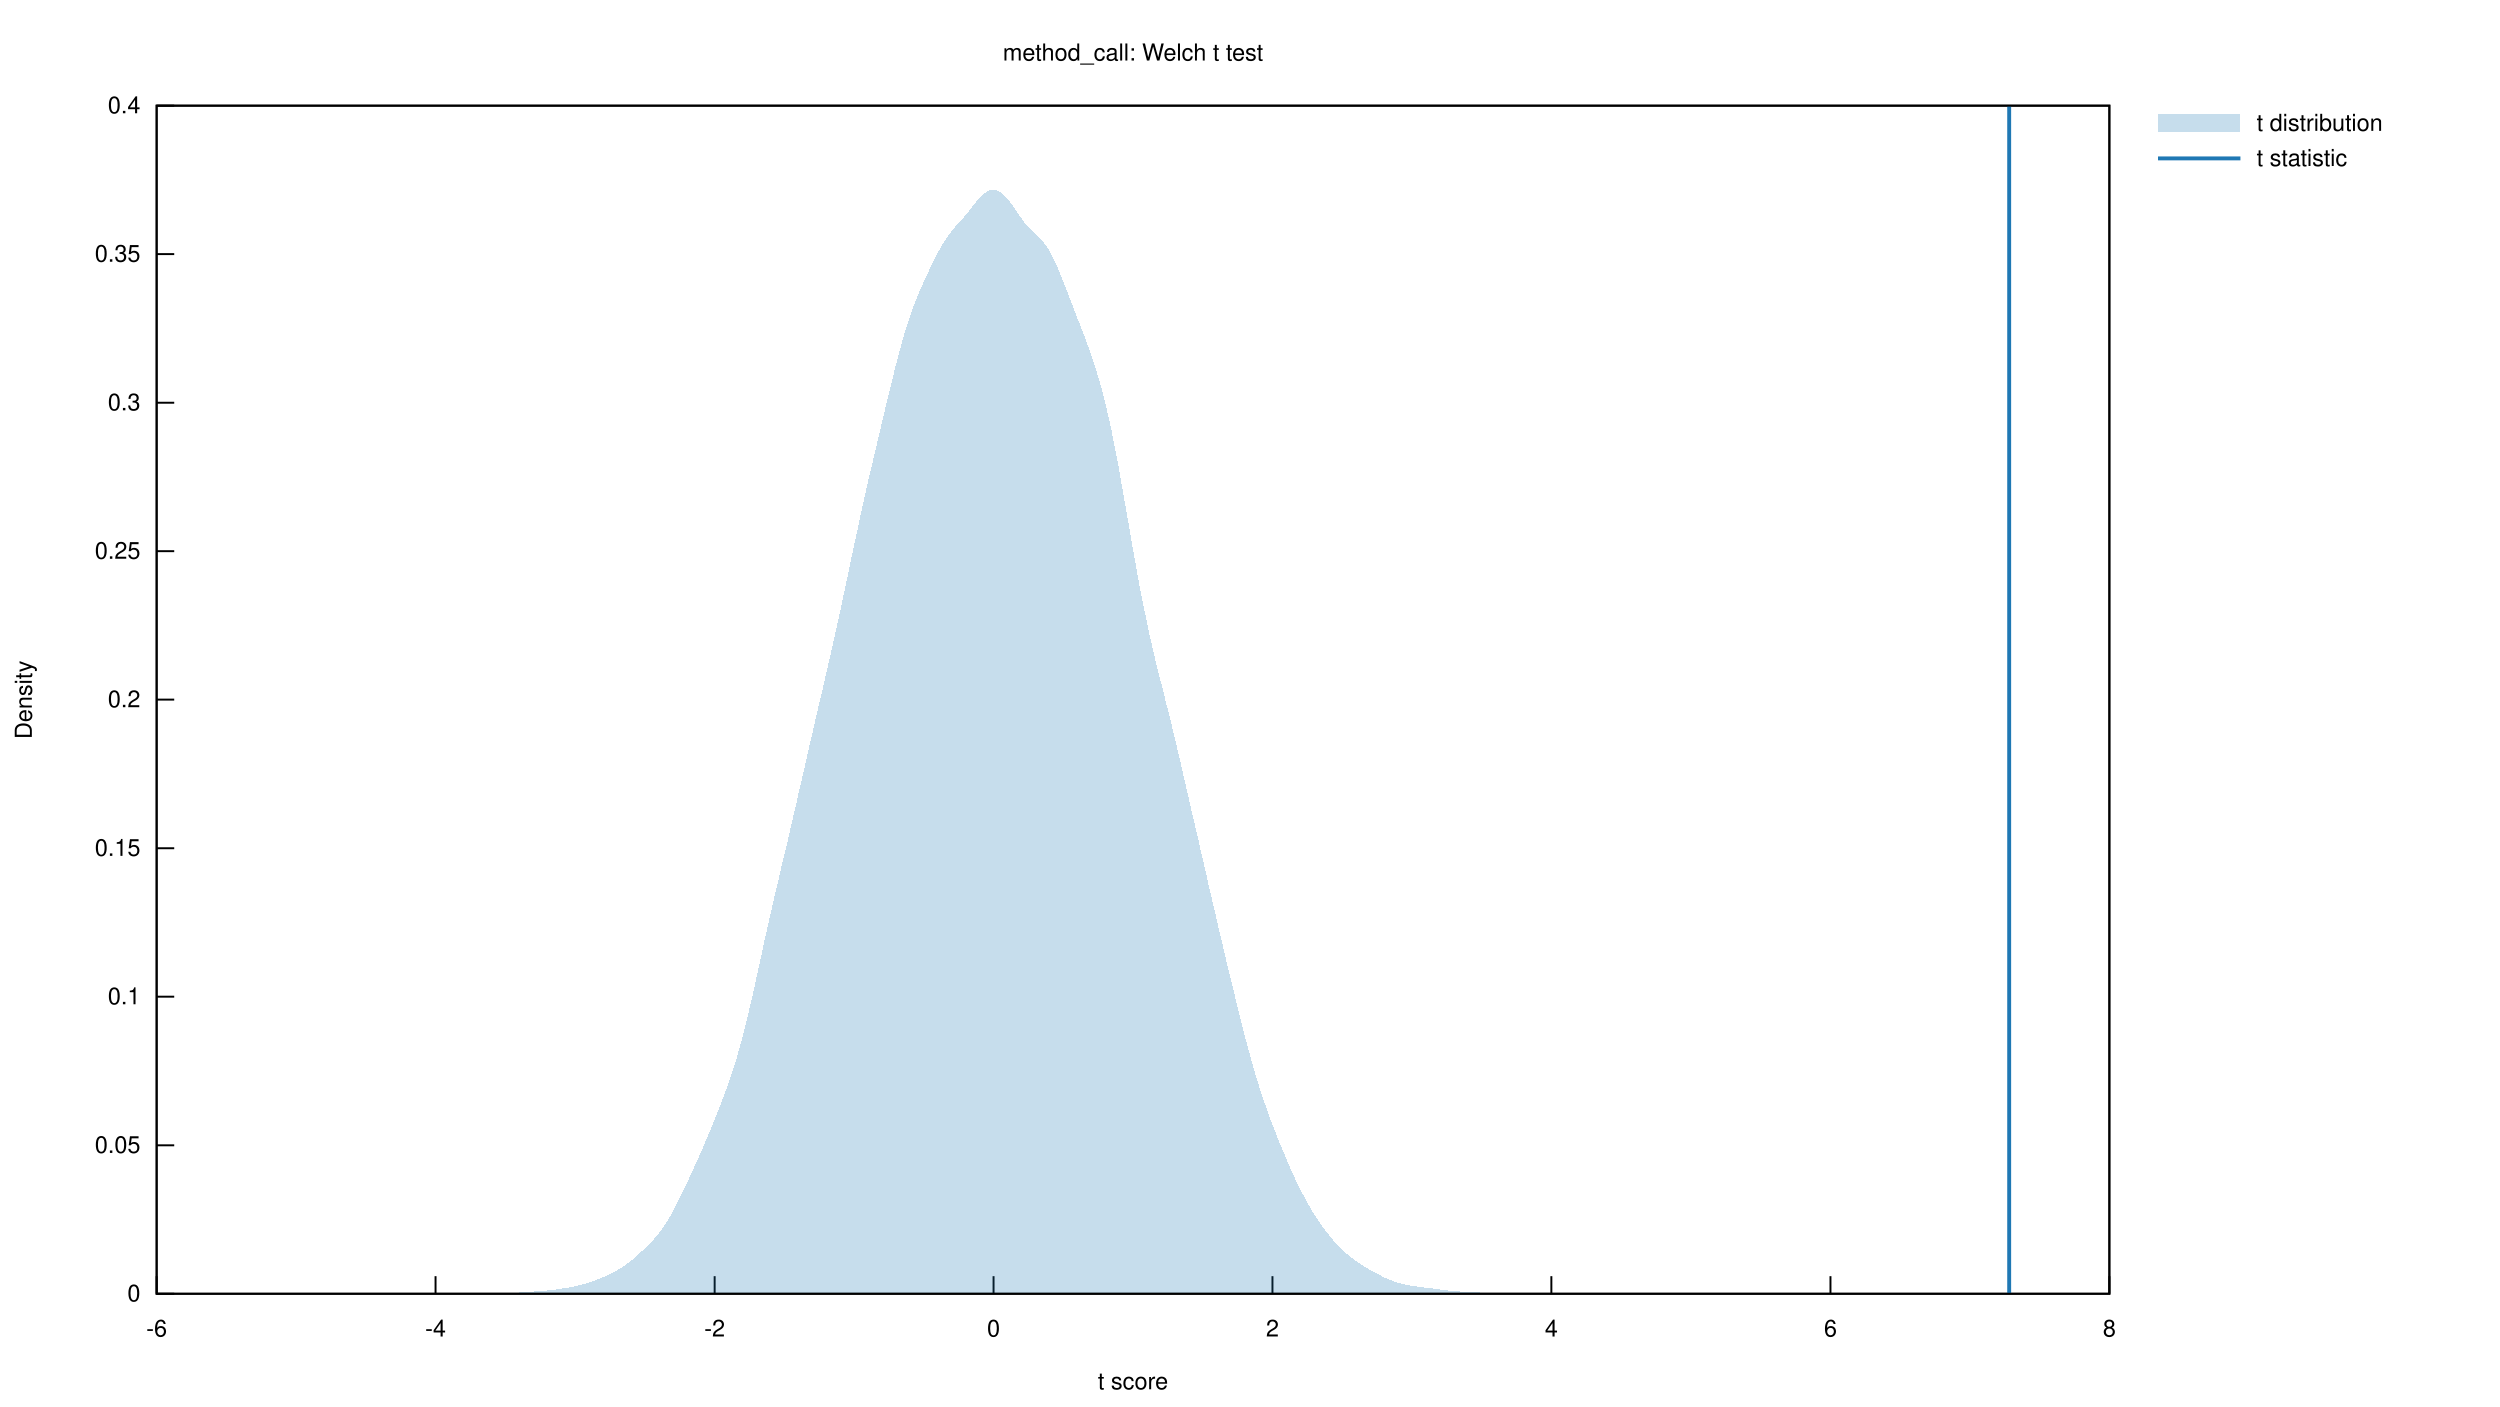
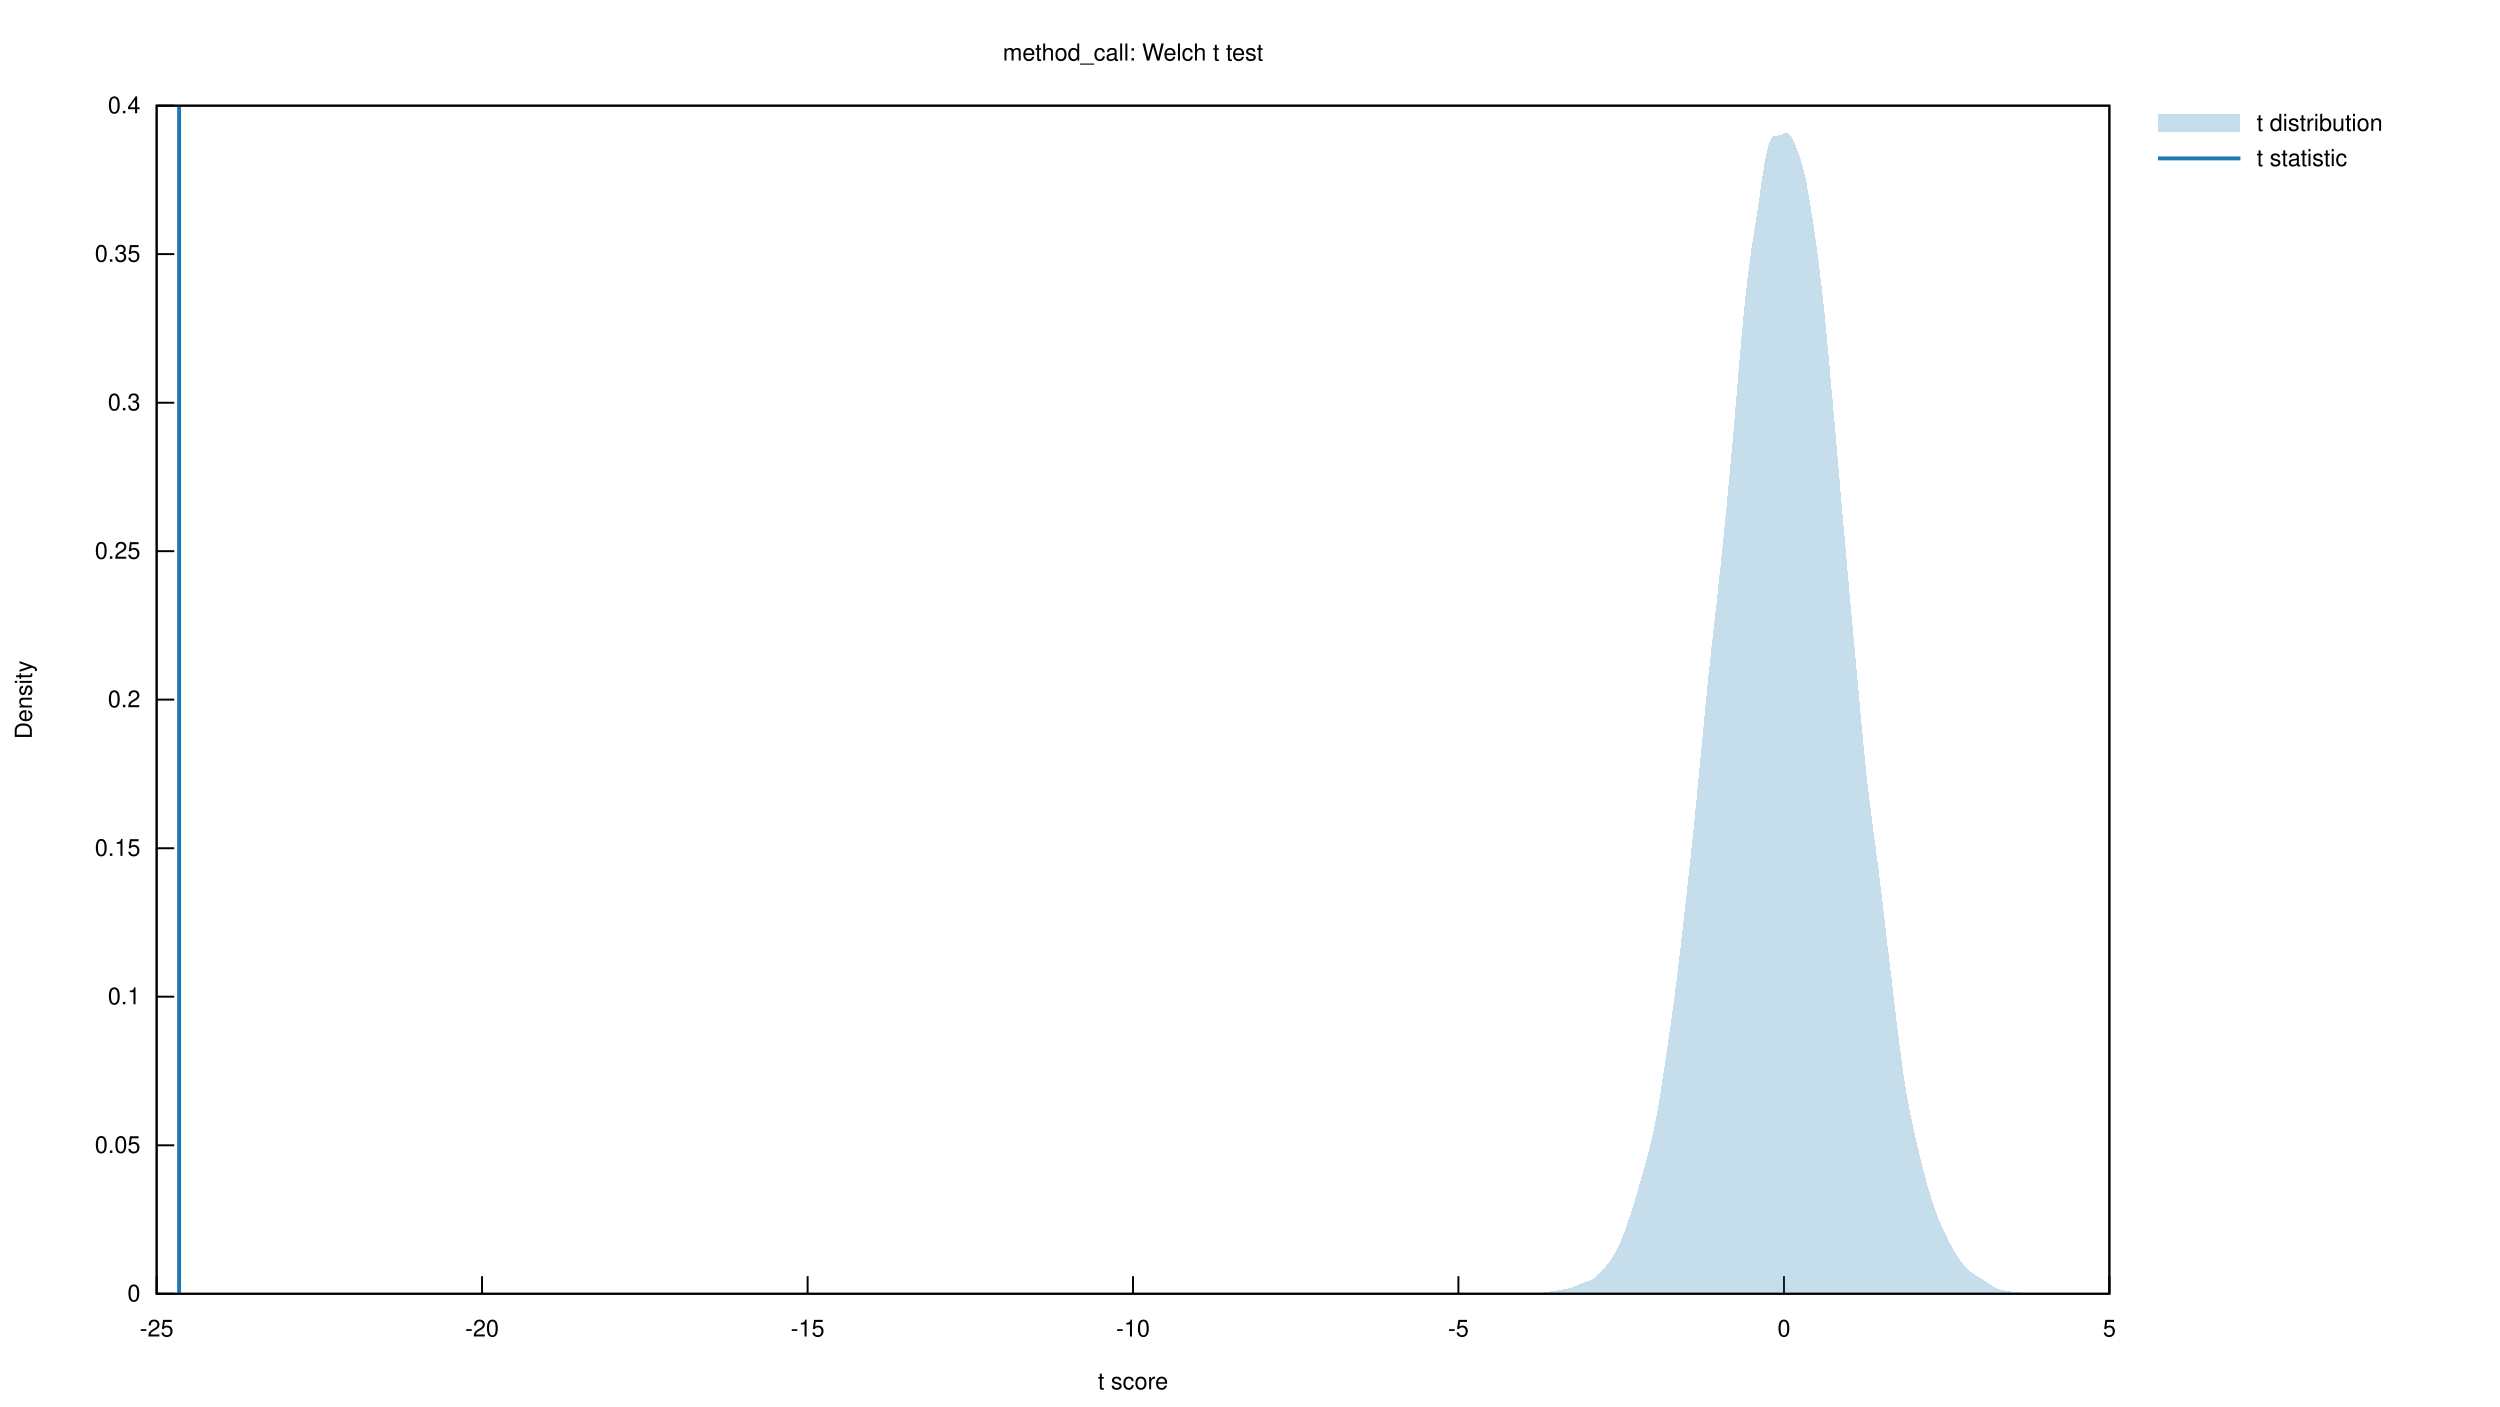
<svg xmlns="http://www.w3.org/2000/svg" xmlns:xlink="http://www.w3.org/1999/xlink" viewBox="0 0 1280 720">
  <g id="gnuplot_canvas">
    <rect x="0" y="0" width="1280" height="720" fill="none" />
    <defs>
      <circle id="gpDot" r="0.5" stroke-width="0.5" stroke="currentColor" />
      <path id="gpPt0" stroke-width="0.222" stroke="currentColor" d="M-1,0 h2 M0,-1 v2" />
      <path id="gpPt1" stroke-width="0.222" stroke="currentColor" d="M-1,-1 L1,1 M1,-1 L-1,1" />
      <path id="gpPt2" stroke-width="0.222" stroke="currentColor" d="M-1,0 L1,0 M0,-1 L0,1 M-1,-1 L1,1 M-1,1 L1,-1" />
      <rect id="gpPt3" stroke-width="0.222" stroke="currentColor" x="-1" y="-1" width="2" height="2" />
      <rect id="gpPt4" stroke-width="0.222" stroke="currentColor" fill="currentColor" x="-1" y="-1" width="2" height="2" />
      <circle id="gpPt5" stroke-width="0.222" stroke="currentColor" cx="0" cy="0" r="1" />
      <use xlink:href="#gpPt5" id="gpPt6" fill="currentColor" stroke="none" />
      <path id="gpPt7" stroke-width="0.222" stroke="currentColor" d="M0,-1.33 L-1.33,0.67 L1.33,0.67 z" />
      <use xlink:href="#gpPt7" id="gpPt8" fill="currentColor" stroke="none" />
      <use xlink:href="#gpPt7" id="gpPt9" stroke="currentColor" transform="rotate(180)" />
      <use xlink:href="#gpPt9" id="gpPt10" fill="currentColor" stroke="none" />
      <use xlink:href="#gpPt3" id="gpPt11" stroke="currentColor" transform="rotate(45)" />
      <use xlink:href="#gpPt11" id="gpPt12" fill="currentColor" stroke="none" />
      <path id="gpPt13" stroke-width="0.222" stroke="currentColor" d="M0,1.330 L1.265,0.411 L0.782,-1.067 L-0.782,-1.076 L-1.265,0.411 z" />
      <use xlink:href="#gpPt13" id="gpPt14" fill="currentColor" stroke="none" />
      <filter id="textbox" filterUnits="objectBoundingBox" x="0" y="0" height="1" width="1">
        <feFlood flood-color="white" flood-opacity="1" result="bgnd" />
        <feComposite in="SourceGraphic" in2="bgnd" operator="atop" />
      </filter>
      <filter id="greybox" filterUnits="objectBoundingBox" x="0" y="0" height="1" width="1">
        <feFlood flood-color="lightgrey" flood-opacity="1" result="grey" />
        <feComposite in="SourceGraphic" in2="grey" operator="atop" />
      </filter>
    </defs>
    <g fill="none" color="white" stroke="currentColor" stroke-width="1.00" stroke-linecap="butt" stroke-linejoin="miter">
</g>
    <g fill="none" color="black" stroke="currentColor" stroke-width="1.00" stroke-linecap="butt" stroke-linejoin="miter">
      <path stroke="black" d="M80.2,662.4 L89.2,662.4  " />
      <g transform="translate(71.9,666.3)" stroke="none" fill="black" font-family="Helvetica" font-size="12.00" text-anchor="end">
        <text>
          <tspan font-family="Helvetica"> 0</tspan>
        </text>
      </g>
    </g>
    <g fill="none" color="black" stroke="currentColor" stroke-width="1.00" stroke-linecap="butt" stroke-linejoin="miter">
      <path stroke="black" d="M80.2,586.4 L89.2,586.4  " />
      <g transform="translate(71.9,590.3)" stroke="none" fill="black" font-family="Helvetica" font-size="12.00" text-anchor="end">
        <text>
          <tspan font-family="Helvetica"> 0.05</tspan>
        </text>
      </g>
    </g>
    <g fill="none" color="black" stroke="currentColor" stroke-width="1.00" stroke-linecap="butt" stroke-linejoin="miter">
      <path stroke="black" d="M80.2,510.3 L89.2,510.3  " />
      <g transform="translate(71.9,514.2)" stroke="none" fill="black" font-family="Helvetica" font-size="12.00" text-anchor="end">
        <text>
          <tspan font-family="Helvetica"> 0.1</tspan>
        </text>
      </g>
    </g>
    <g fill="none" color="black" stroke="currentColor" stroke-width="1.00" stroke-linecap="butt" stroke-linejoin="miter">
      <path stroke="black" d="M80.2,434.3 L89.2,434.3  " />
      <g transform="translate(71.9,438.2)" stroke="none" fill="black" font-family="Helvetica" font-size="12.00" text-anchor="end">
        <text>
          <tspan font-family="Helvetica"> 0.15</tspan>
        </text>
      </g>
    </g>
    <g fill="none" color="black" stroke="currentColor" stroke-width="1.00" stroke-linecap="butt" stroke-linejoin="miter">
      <path stroke="black" d="M80.2,358.2 L89.2,358.2  " />
      <g transform="translate(71.9,362.1)" stroke="none" fill="black" font-family="Helvetica" font-size="12.00" text-anchor="end">
        <text>
          <tspan font-family="Helvetica"> 0.2</tspan>
        </text>
      </g>
    </g>
    <g fill="none" color="black" stroke="currentColor" stroke-width="1.00" stroke-linecap="butt" stroke-linejoin="miter">
      <path stroke="black" d="M80.2,282.2 L89.2,282.2  " />
      <g transform="translate(71.9,286.1)" stroke="none" fill="black" font-family="Helvetica" font-size="12.00" text-anchor="end">
        <text>
          <tspan font-family="Helvetica"> 0.25</tspan>
        </text>
      </g>
    </g>
    <g fill="none" color="black" stroke="currentColor" stroke-width="1.00" stroke-linecap="butt" stroke-linejoin="miter">
      <path stroke="black" d="M80.2,206.2 L89.2,206.2  " />
      <g transform="translate(71.9,210.1)" stroke="none" fill="black" font-family="Helvetica" font-size="12.00" text-anchor="end">
        <text>
          <tspan font-family="Helvetica"> 0.3</tspan>
        </text>
      </g>
    </g>
    <g fill="none" color="black" stroke="currentColor" stroke-width="1.00" stroke-linecap="butt" stroke-linejoin="miter">
      <path stroke="black" d="M80.2,130.1 L89.2,130.1  " />
      <g transform="translate(71.9,134.0)" stroke="none" fill="black" font-family="Helvetica" font-size="12.00" text-anchor="end">
        <text>
          <tspan font-family="Helvetica"> 0.35</tspan>
        </text>
      </g>
    </g>
    <g fill="none" color="black" stroke="currentColor" stroke-width="1.00" stroke-linecap="butt" stroke-linejoin="miter">
      <path stroke="black" d="M80.2,54.1 L89.2,54.1  " />
      <g transform="translate(71.9,58.0)" stroke="none" fill="black" font-family="Helvetica" font-size="12.00" text-anchor="end">
        <text>
          <tspan font-family="Helvetica"> 0.4</tspan>
        </text>
      </g>
    </g>
    <g fill="none" color="black" stroke="currentColor" stroke-width="1.00" stroke-linecap="butt" stroke-linejoin="miter">
      <path stroke="black" d="M80.2,662.4 L80.2,653.4  " />
      <g transform="translate(80.2,684.3)" stroke="none" fill="black" font-family="Helvetica" font-size="12.00" text-anchor="middle">
        <text>
-           <tspan font-family="Helvetica">-6</tspan>
-         </text>
-       </g>
-     </g>
-     <g fill="none" color="black" stroke="currentColor" stroke-width="1.00" stroke-linecap="butt" stroke-linejoin="miter">
-       <path stroke="black" d="M223.0,662.4 L223.0,653.4  " />
-       <g transform="translate(223.0,684.3)" stroke="none" fill="black" font-family="Helvetica" font-size="12.00" text-anchor="middle">
-         <text>
-           <tspan font-family="Helvetica">-4</tspan>
-         </text>
-       </g>
-     </g>
-     <g fill="none" color="black" stroke="currentColor" stroke-width="1.00" stroke-linecap="butt" stroke-linejoin="miter">
-       <path stroke="black" d="M365.9,662.4 L365.9,653.4  " />
-       <g transform="translate(365.9,684.3)" stroke="none" fill="black" font-family="Helvetica" font-size="12.00" text-anchor="middle">
-         <text>
-           <tspan font-family="Helvetica">-2</tspan>
-         </text>
-       </g>
-     </g>
-     <g fill="none" color="black" stroke="currentColor" stroke-width="1.00" stroke-linecap="butt" stroke-linejoin="miter">
-       <path stroke="black" d="M508.7,662.4 L508.7,653.4  " />
-       <g transform="translate(508.7,684.3)" stroke="none" fill="black" font-family="Helvetica" font-size="12.00" text-anchor="middle">
+           <tspan font-family="Helvetica">-25</tspan>
+         </text>
+       </g>
+     </g>
+     <g fill="none" color="black" stroke="currentColor" stroke-width="1.00" stroke-linecap="butt" stroke-linejoin="miter">
+       <path stroke="black" d="M246.8,662.4 L246.8,653.4  " />
+       <g transform="translate(246.8,684.3)" stroke="none" fill="black" font-family="Helvetica" font-size="12.00" text-anchor="middle">
+         <text>
+           <tspan font-family="Helvetica">-20</tspan>
+         </text>
+       </g>
+     </g>
+     <g fill="none" color="black" stroke="currentColor" stroke-width="1.00" stroke-linecap="butt" stroke-linejoin="miter">
+       <path stroke="black" d="M413.5,662.4 L413.5,653.4  " />
+       <g transform="translate(413.5,684.3)" stroke="none" fill="black" font-family="Helvetica" font-size="12.00" text-anchor="middle">
+         <text>
+           <tspan font-family="Helvetica">-15</tspan>
+         </text>
+       </g>
+     </g>
+     <g fill="none" color="black" stroke="currentColor" stroke-width="1.00" stroke-linecap="butt" stroke-linejoin="miter">
+       <path stroke="black" d="M580.1,662.4 L580.1,653.4  " />
+       <g transform="translate(580.1,684.3)" stroke="none" fill="black" font-family="Helvetica" font-size="12.00" text-anchor="middle">
+         <text>
+           <tspan font-family="Helvetica">-10</tspan>
+         </text>
+       </g>
+     </g>
+     <g fill="none" color="black" stroke="currentColor" stroke-width="1.00" stroke-linecap="butt" stroke-linejoin="miter">
+       <path stroke="black" d="M746.7,662.4 L746.7,653.4  " />
+       <g transform="translate(746.7,684.3)" stroke="none" fill="black" font-family="Helvetica" font-size="12.00" text-anchor="middle">
+         <text>
+           <tspan font-family="Helvetica">-5</tspan>
+         </text>
+       </g>
+     </g>
+     <g fill="none" color="black" stroke="currentColor" stroke-width="1.00" stroke-linecap="butt" stroke-linejoin="miter">
+       <path stroke="black" d="M913.4,662.4 L913.4,653.4  " />
+       <g transform="translate(913.4,684.3)" stroke="none" fill="black" font-family="Helvetica" font-size="12.00" text-anchor="middle">
        <text>
          <tspan font-family="Helvetica"> 0</tspan>
-         </text>
-       </g>
-     </g>
-     <g fill="none" color="black" stroke="currentColor" stroke-width="1.00" stroke-linecap="butt" stroke-linejoin="miter">
-       <path stroke="black" d="M651.5,662.4 L651.5,653.4  " />
-       <g transform="translate(651.5,684.3)" stroke="none" fill="black" font-family="Helvetica" font-size="12.00" text-anchor="middle">
-         <text>
-           <tspan font-family="Helvetica"> 2</tspan>
-         </text>
-       </g>
-     </g>
-     <g fill="none" color="black" stroke="currentColor" stroke-width="1.00" stroke-linecap="butt" stroke-linejoin="miter">
-       <path stroke="black" d="M794.3,662.4 L794.3,653.4  " />
-       <g transform="translate(794.3,684.3)" stroke="none" fill="black" font-family="Helvetica" font-size="12.00" text-anchor="middle">
-         <text>
-           <tspan font-family="Helvetica"> 4</tspan>
-         </text>
-       </g>
-     </g>
-     <g fill="none" color="black" stroke="currentColor" stroke-width="1.00" stroke-linecap="butt" stroke-linejoin="miter">
-       <path stroke="black" d="M937.2,662.4 L937.2,653.4  " />
-       <g transform="translate(937.2,684.3)" stroke="none" fill="black" font-family="Helvetica" font-size="12.00" text-anchor="middle">
-         <text>
-           <tspan font-family="Helvetica"> 6</tspan>
        </text>
      </g>
    </g>
    <g fill="none" color="black" stroke="currentColor" stroke-width="1.00" stroke-linecap="butt" stroke-linejoin="miter">
      <path stroke="black" d="M1080.0,662.4 L1080.0,653.4  " />
      <g transform="translate(1080.0,684.3)" stroke="none" fill="black" font-family="Helvetica" font-size="12.00" text-anchor="middle">
        <text>
-           <tspan font-family="Helvetica"> 8</tspan>
+           <tspan font-family="Helvetica"> 5</tspan>
        </text>
      </g>
    </g>
    <g fill="none" color="black" stroke="currentColor" stroke-width="1.00" stroke-linecap="butt" stroke-linejoin="miter">
</g>
    <g fill="none" color="black" stroke="currentColor" stroke-width="1.00" stroke-linecap="butt" stroke-linejoin="miter">
      <path stroke="black" d="M80.2,54.1 L80.2,662.4 L1080.0,662.4 L1080.0,54.1 L80.2,54.1 Z  " />
    </g>
    <g fill="none" color="black" stroke="currentColor" stroke-width="1.00" stroke-linecap="butt" stroke-linejoin="miter">
      <g transform="translate(16.3,358.3) rotate(270)" stroke="none" fill="black" font-family="Helvetica" font-size="12.00" text-anchor="middle">
        <text>
          <tspan font-family="Helvetica">Density</tspan>
        </text>
      </g>
    </g>
    <g fill="none" color="black" stroke="currentColor" stroke-width="1.00" stroke-linecap="butt" stroke-linejoin="miter">
      <g transform="translate(580.1,711.3)" stroke="none" fill="black" font-family="Helvetica" font-size="12.00" text-anchor="middle">
        <text>
          <tspan font-family="Helvetica">t score</tspan>
        </text>
      </g>
    </g>
    <g fill="none" color="black" stroke="currentColor" stroke-width="1.00" stroke-linecap="butt" stroke-linejoin="miter">
      <g transform="translate(580.1,31.0)" stroke="none" fill="black" font-family="Helvetica" font-size="12.00" text-anchor="middle">
        <text>
          <tspan font-family="Helvetica">method_call: Welch t test</tspan>
        </text>
      </g>
    </g>
    <g id="gnuplot_plot_1">
      <g fill="none" color="black" stroke="currentColor" stroke-width="1.00" stroke-linecap="butt" stroke-linejoin="miter">
        <g transform="translate(1155.4,67.0)" stroke="none" fill="black" font-family="Helvetica" font-size="12.00" text-anchor="start">
          <text>
            <tspan font-family="Helvetica">t distribution</tspan>
          </text>
        </g>
      </g>
      <g fill="none" color="black" stroke="currentColor" stroke-width="1.00" stroke-linecap="butt" stroke-linejoin="miter">
        <g stroke="none" shape-rendering="crispEdges">
          <polygon fill="rgb( 31, 120, 180)" fill-opacity="0.25" points="1104.9,67.6 1147.1,67.6 1147.1,58.6 1104.9,58.6 " />
-           <polygon fill="rgb( 31, 120, 180)" fill-opacity="0.25" points="200.3,662.4 201.6,662.4 202.9,662.4 204.1,662.4 205.4,662.4 206.7,662.4 207.9,662.4 209.2,662.4 210.5,662.4 211.8,662.4 213.0,662.4 214.3,662.4 215.6,662.4 216.8,662.4 218.1,662.3 219.4,662.3 220.7,662.3 221.9,662.3 223.2,662.3 224.5,662.3 225.7,662.3 227.0,662.2 228.3,662.2 229.6,662.2 230.8,662.2 232.1,662.1 233.4,662.1 234.6,662.0 235.9,662.0 237.2,662.0 238.5,661.9 239.7,661.9 241.0,661.9 242.3,661.8 243.5,661.8 244.8,661.8 246.1,661.8 247.4,661.8 248.6,661.8 249.9,661.8 251.2,661.8 252.4,661.9 253.7,661.9 255.0,661.9 256.3,661.9 257.5,661.9 258.8,661.9 260.1,661.9 261.3,661.9 262.6,661.8 263.9,661.8 265.2,661.8 266.4,661.7 267.7,661.6 269.0,661.6 270.2,661.5 271.5,661.4 272.8,661.3 274.1,661.2 275.3,661.2 276.6,661.1 277.9,660.9 279.1,660.8 280.4,660.7 281.7,660.6 283.0,660.4 284.2,660.3 285.5,660.1 286.8,659.9 288.0,659.7 289.3,659.5 290.6,659.3 291.9,659.1 293.1,658.8 294.4,658.6 295.7,658.3 296.9,657.9 298.2,657.6 299.5,657.3 300.8,656.9 302.0,656.5 303.3,656.0 304.6,655.6 305.8,655.1 307.1,654.6 308.4,654.1 309.7,653.5 310.9,653.0 312.2,652.4 313.5,651.7 314.7,651.1 316.0,650.3 317.3,649.6 318.6,648.8 319.8,647.9 321.1,647.0 322.4,646.0 323.7,645.0 324.9,643.9 326.2,642.8 327.5,641.7 328.7,640.5 330.0,639.3 331.3,638.1 332.6,636.8 333.8,635.5 335.1,634.1 336.4,632.6 337.6,631.0 338.9,629.3 340.2,627.4 341.5,625.5 342.7,623.4 344.0,621.1 345.3,618.8 346.5,616.3 347.8,613.8 349.1,611.2 350.4,608.6 351.6,605.9 352.9,603.1 354.2,600.3 355.4,597.6 356.7,594.7 358.0,591.9 359.3,589.0 360.5,586.0 361.8,583.1 363.1,580.0 364.3,577.0 365.6,573.8 366.9,570.7 368.2,567.5 369.4,564.2 370.7,560.8 372.0,557.3 373.2,553.8 374.5,550.0 375.8,546.1 377.1,542.0 378.3,537.6 379.6,533.0 380.9,528.2 382.1,523.1 383.4,517.8 384.7,512.3 386.0,506.6 387.2,500.9 388.5,495.0 389.8,489.2 391.0,483.4 392.3,477.6 393.6,471.9 394.9,466.3 396.1,460.8 397.4,455.3 398.7,449.9 399.9,444.5 401.2,439.1 402.5,433.8 403.8,428.4 405.0,422.9 406.3,417.4 407.6,411.9 408.8,406.4 410.1,400.8 411.4,395.2 412.7,389.6 413.9,384.1 415.2,378.5 416.5,373.0 417.7,367.5 419.0,362.0 420.3,356.5 421.6,351.0 422.8,345.6 424.1,340.1 425.4,334.5 426.6,328.9 427.9,323.2 429.2,317.4 430.5,311.6 431.7,305.6 433.0,299.6 434.3,293.6 435.5,287.5 436.8,281.4 438.1,275.4 439.4,269.5 440.6,263.6 441.9,257.8 443.2,252.2 444.4,246.6 445.7,241.1 447.0,235.7 448.3,230.3 449.5,224.9 450.8,219.5 452.1,214.1 453.3,208.8 454.6,203.4 455.9,198.2 457.2,193.0 458.4,187.9 459.7,183.0 461.0,178.2 462.2,173.7 463.5,169.4 464.8,165.4 466.1,161.5 467.3,158.0 468.6,154.6 469.9,151.4 471.1,148.4 472.4,145.5 473.7,142.7 475.0,140.0 476.2,137.3 477.5,134.7 478.8,132.1 480.0,129.7 481.3,127.3 482.6,125.1 483.9,123.0 485.1,121.2 486.4,119.4 487.7,117.8 488.9,116.3 490.2,114.9 491.5,113.5 492.8,112.0 494.0,110.6 495.3,109.0 496.6,107.4 497.8,105.8 499.1,104.2 500.4,102.6 501.7,101.2 502.9,99.9 504.2,98.9 505.5,98.0 506.7,97.5 508.0,97.3 509.3,97.3 510.6,97.6 511.8,98.2 513.1,99.1 514.4,100.2 515.6,101.6 516.9,103.1 518.2,104.8 519.5,106.7 520.7,108.5 522.0,110.4 523.3,112.2 524.5,113.9 525.8,115.5 527.1,116.9 528.4,118.2 529.6,119.4 530.9,120.6 532.2,121.8 533.4,123.1 534.7,124.6 536.0,126.3 537.3,128.3 538.5,130.6 539.8,133.2 541.1,136.0 542.3,139.0 543.6,142.2 544.9,145.4 546.2,148.7 547.4,152.0 548.7,155.3 550.0,158.6 551.2,161.9 552.5,165.1 553.8,168.4 555.1,171.7 556.3,175.1 557.6,178.6 558.9,182.3 560.2,186.1 561.4,190.1 562.7,194.4 564.0,198.9 565.2,203.8 566.5,209.0 567.8,214.5 569.1,220.4 570.3,226.7 571.6,233.2 572.9,240.0 574.1,247.1 575.4,254.3 576.7,261.7 578.0,269.0 579.2,276.4 580.5,283.6 581.8,290.8 583.0,297.7 584.3,304.4 585.6,310.8 586.9,317.0 588.1,323.0 589.4,328.7 590.7,334.2 591.9,339.5 593.2,344.6 594.5,349.7 595.8,354.7 597.0,359.8 598.3,364.8 599.6,370.0 600.8,375.2 602.1,380.5 603.4,385.9 604.7,391.4 605.9,396.9 607.2,402.5 608.5,408.0 609.7,413.5 611.0,419.1 612.3,424.6 613.6,430.1 614.8,435.7 616.1,441.2 617.4,446.7 618.6,452.3 619.9,457.8 621.2,463.3 622.5,468.8 623.7,474.3 625.0,479.7 626.3,485.1 627.5,490.4 628.8,495.7 630.1,501.0 631.4,506.2 632.6,511.5 633.9,516.6 635.2,521.8 636.4,526.8 637.7,531.8 639.0,536.6 640.3,541.3 641.5,545.8 642.8,550.1 644.1,554.3 645.3,558.3 646.6,562.2 647.9,565.9 649.2,569.5 650.4,573.0 651.7,576.3 653.0,579.6 654.2,582.8 655.5,586.0 656.8,589.1 658.1,592.1 659.3,595.1 660.6,598.0 661.9,600.8 663.1,603.5 664.4,606.2 665.7,608.8 667.0,611.3 668.2,613.7 669.5,616.0 670.8,618.2 672.0,620.3 673.3,622.4 674.6,624.3 675.9,626.2 677.1,628.0 678.4,629.7 679.7,631.4 680.9,633.0 682.2,634.5 683.5,636.0 684.8,637.3 686.0,638.7 687.3,639.9 688.6,641.1 689.8,642.2 691.1,643.2 692.4,644.2 693.7,645.2 694.9,646.1 696.2,646.9 697.5,647.7 698.7,648.5 700.0,649.3 701.3,650.1 702.6,650.8 703.8,651.5 705.1,652.2 706.4,652.8 707.6,653.5 708.9,654.1 710.2,654.7 711.5,655.2 712.7,655.7 714.0,656.2 715.3,656.6 716.5,657.0 717.8,657.3 719.1,657.6 720.4,657.9 721.6,658.1 722.9,658.3 724.2,658.5 725.4,658.7 726.7,658.8 728.0,659.0 729.3,659.2 730.5,659.3 731.8,659.5 733.1,659.6 734.3,659.8 735.6,660.0 736.9,660.2 738.2,660.3 739.4,660.5 740.7,660.6 742.0,660.8 743.2,660.9 744.5,661.0 745.8,661.1 747.1,661.2 748.3,661.3 749.6,661.4 750.9,661.5 752.1,661.5 753.4,661.6 754.7,661.6 756.0,661.7 757.2,661.7 758.5,661.8 759.8,661.8 761.0,661.8 762.3,661.9 763.6,661.9 764.9,661.9 766.1,662.0 767.4,662.0 768.7,662.0 769.9,662.0 771.2,662.0 772.5,662.0 773.8,662.0 775.0,662.1 776.3,662.1 777.6,662.1 778.8,662.1 780.1,662.1 781.4,662.1 782.7,662.1 783.9,662.1 785.2,662.1 786.5,662.1 787.7,662.2 789.0,662.2 790.3,662.2 791.6,662.2 792.8,662.2 794.1,662.3 795.4,662.3 796.7,662.3 797.9,662.3 799.2,662.3 800.5,662.3 801.7,662.3 803.0,662.3 804.3,662.3 805.6,662.3 806.8,662.3 808.1,662.3 809.4,662.3 810.6,662.3 811.9,662.3 813.2,662.3 814.5,662.3 815.7,662.3 817.0,662.4 818.3,662.4 819.5,662.4 820.8,662.4 822.1,662.4 823.4,662.4 824.6,662.4 825.9,662.4 827.2,662.4 828.4,662.4 829.7,662.4 831.0,662.4 832.3,662.4 833.5,662.4 834.8,662.4 834.8,662.4 833.5,662.4 832.3,662.4 831.0,662.4 829.7,662.4 828.4,662.4 827.2,662.4 825.9,662.4 824.6,662.4 823.4,662.4 822.1,662.4 820.8,662.4 819.5,662.4 818.3,662.4 817.0,662.4 815.7,662.4 814.5,662.4 813.2,662.4 811.9,662.4 810.6,662.4 809.4,662.4 808.1,662.4 806.8,662.4 805.6,662.4 804.3,662.4 803.0,662.4 801.7,662.4 800.5,662.4 799.2,662.4 797.9,662.4 796.7,662.4 795.4,662.4 794.1,662.4 792.8,662.4 791.6,662.4 790.3,662.4 789.0,662.4 787.7,662.4 786.5,662.4 785.2,662.4 783.9,662.4 782.7,662.4 781.4,662.4 780.1,662.4 778.8,662.4 777.6,662.4 776.3,662.4 775.0,662.4 773.8,662.4 772.5,662.4 771.2,662.4 769.9,662.4 768.7,662.4 767.4,662.4 766.1,662.4 764.9,662.4 763.6,662.4 762.3,662.4 761.0,662.4 759.8,662.4 758.5,662.4 757.2,662.4 756.0,662.4 754.7,662.4 753.4,662.4 752.1,662.4 750.9,662.4 749.6,662.4 748.3,662.4 747.1,662.4 745.8,662.4 744.5,662.4 743.2,662.4 742.0,662.4 740.7,662.4 739.4,662.4 738.2,662.4 736.9,662.4 735.6,662.4 734.3,662.4 733.1,662.4 731.8,662.4 730.5,662.4 729.3,662.4 728.0,662.4 726.7,662.4 725.4,662.4 724.2,662.4 722.9,662.4 721.6,662.4 720.4,662.4 719.1,662.4 717.8,662.4 716.5,662.4 715.3,662.4 714.0,662.4 712.7,662.4 711.5,662.4 710.2,662.4 708.9,662.4 707.6,662.4 706.4,662.4 705.1,662.4 703.8,662.4 702.6,662.4 701.3,662.4 700.0,662.4 698.7,662.4 697.5,662.4 696.2,662.4 694.9,662.4 693.7,662.4 692.4,662.4 691.1,662.4 689.8,662.4 688.6,662.4 687.3,662.4 686.0,662.4 684.8,662.4 683.5,662.4 682.2,662.4 680.9,662.4 679.7,662.4 678.4,662.4 677.1,662.4 675.9,662.4 674.6,662.4 673.3,662.4 672.0,662.4 670.8,662.4 669.5,662.4 668.2,662.4 667.0,662.4 665.7,662.4 664.4,662.4 663.1,662.4 661.9,662.4 660.6,662.4 659.3,662.4 658.1,662.4 656.8,662.4 655.5,662.4 654.2,662.4 653.0,662.4 651.7,662.4 650.4,662.4 649.2,662.4 647.9,662.4 646.6,662.4 645.3,662.4 644.1,662.4 642.8,662.4 641.5,662.4 640.3,662.4 639.0,662.4 637.7,662.4 636.4,662.4 635.2,662.4 633.9,662.4 632.6,662.4 631.4,662.4 630.1,662.4 628.8,662.4 627.5,662.4 626.3,662.4 625.0,662.4 623.7,662.4 622.5,662.4 621.2,662.4 619.9,662.4 618.6,662.4 617.4,662.4 616.1,662.4 614.8,662.4 613.6,662.4 612.3,662.4 611.0,662.4 609.7,662.4 608.5,662.4 607.2,662.4 605.9,662.4 604.7,662.4 603.4,662.4 602.1,662.4 600.8,662.4 599.6,662.4 598.3,662.4 597.0,662.4 595.8,662.4 594.5,662.4 593.2,662.4 591.9,662.4 590.7,662.4 589.4,662.4 588.1,662.4 586.9,662.4 585.6,662.4 584.3,662.4 583.0,662.4 581.8,662.4 580.5,662.4 579.2,662.4 578.0,662.4 576.7,662.4 575.4,662.4 574.1,662.4 572.9,662.4 571.6,662.4 570.3,662.4 569.1,662.4 567.8,662.4 566.5,662.4 565.2,662.4 564.0,662.4 562.7,662.4 561.4,662.4 560.2,662.4 558.9,662.4 557.6,662.4 556.3,662.4 555.1,662.4 553.8,662.4 552.5,662.4 551.2,662.4 550.0,662.4 548.7,662.4 547.4,662.4 546.2,662.4 544.9,662.4 543.6,662.4 542.3,662.4 541.1,662.4 539.8,662.4 538.5,662.4 537.3,662.4 536.0,662.4 534.7,662.4 533.4,662.4 532.2,662.4 530.9,662.4 529.6,662.4 528.4,662.4 527.1,662.4 525.8,662.4 524.5,662.4 523.3,662.4 522.0,662.4 520.7,662.4 519.5,662.4 518.2,662.4 516.9,662.4 515.6,662.4 514.4,662.4 513.1,662.4 511.8,662.4 510.6,662.4 509.3,662.4 508.0,662.4 506.7,662.4 505.5,662.4 504.2,662.4 502.9,662.4 501.7,662.4 500.4,662.4 499.1,662.4 497.8,662.4 496.6,662.4 495.3,662.4 494.0,662.4 492.8,662.4 491.5,662.4 490.2,662.4 488.9,662.4 487.7,662.4 486.4,662.4 485.1,662.4 483.9,662.4 482.6,662.4 481.3,662.4 480.0,662.4 478.8,662.4 477.5,662.4 476.2,662.4 475.0,662.4 473.7,662.4 472.4,662.4 471.1,662.4 469.9,662.4 468.6,662.4 467.3,662.4 466.1,662.4 464.8,662.4 463.5,662.4 462.2,662.4 461.0,662.4 459.7,662.4 458.4,662.4 457.2,662.4 455.9,662.4 454.6,662.4 453.3,662.4 452.1,662.4 450.8,662.4 449.5,662.4 448.3,662.4 447.0,662.4 445.7,662.4 444.4,662.4 443.2,662.4 441.9,662.4 440.6,662.4 439.4,662.4 438.1,662.4 436.8,662.4 435.5,662.4 434.3,662.4 433.0,662.4 431.7,662.4 430.5,662.4 429.2,662.4 427.9,662.4 426.6,662.4 425.4,662.4 424.1,662.4 422.8,662.4 421.6,662.4 420.3,662.4 419.0,662.4 417.7,662.4 416.5,662.4 415.2,662.4 413.9,662.4 412.7,662.4 411.4,662.4 410.1,662.4 408.8,662.4 407.6,662.4 406.3,662.4 405.0,662.4 403.8,662.4 402.5,662.4 401.2,662.4 399.9,662.4 398.7,662.4 397.4,662.4 396.1,662.4 394.9,662.4 393.6,662.4 392.3,662.4 391.0,662.4 389.8,662.4 388.5,662.4 387.2,662.4 386.0,662.4 384.7,662.4 383.4,662.4 382.1,662.4 380.9,662.4 379.6,662.4 378.3,662.4 377.1,662.4 375.8,662.4 374.5,662.4 373.2,662.4 372.0,662.4 370.7,662.4 369.4,662.4 368.2,662.4 366.9,662.4 365.6,662.4 364.3,662.4 363.1,662.4 361.8,662.4 360.5,662.4 359.3,662.4 358.0,662.4 356.7,662.4 355.4,662.4 354.2,662.4 352.9,662.4 351.6,662.4 350.4,662.4 349.1,662.4 347.8,662.4 346.5,662.4 345.3,662.4 344.0,662.4 342.7,662.4 341.5,662.4 340.2,662.4 338.9,662.4 337.6,662.4 336.4,662.4 335.1,662.4 333.8,662.4 332.6,662.4 331.3,662.4 330.0,662.4 328.7,662.4 327.5,662.4 326.2,662.4 324.9,662.4 323.7,662.4 322.4,662.4 321.1,662.4 319.8,662.4 318.6,662.4 317.3,662.4 316.0,662.4 314.7,662.4 313.5,662.4 312.2,662.4 310.9,662.4 309.7,662.4 308.4,662.4 307.1,662.4 305.8,662.4 304.6,662.4 303.3,662.4 302.0,662.4 300.8,662.4 299.5,662.4 298.2,662.4 296.9,662.4 295.7,662.4 294.4,662.4 293.1,662.4 291.9,662.4 290.6,662.4 289.3,662.4 288.0,662.4 286.8,662.4 285.5,662.4 284.2,662.4 283.0,662.4 281.7,662.4 280.4,662.4 279.1,662.4 277.9,662.4 276.6,662.4 275.3,662.4 274.1,662.4 272.8,662.4 271.5,662.4 270.2,662.4 269.0,662.4 267.7,662.4 266.4,662.4 265.2,662.4 263.9,662.4 262.6,662.4 261.3,662.4 260.1,662.4 258.8,662.4 257.5,662.4 256.3,662.4 255.0,662.4 253.7,662.4 252.4,662.4 251.2,662.4 249.9,662.4 248.6,662.4 247.4,662.4 246.1,662.4 244.8,662.4 243.5,662.4 242.3,662.4 241.0,662.4 239.7,662.4 238.5,662.4 237.2,662.4 235.9,662.4 234.6,662.4 233.4,662.4 232.1,662.4 230.8,662.4 229.6,662.4 228.3,662.4 227.0,662.4 225.7,662.4 224.5,662.4 223.2,662.4 221.9,662.4 220.7,662.4 219.4,662.4 218.1,662.4 216.8,662.4 215.6,662.4 214.3,662.4 213.0,662.4 211.8,662.4 210.5,662.4 209.2,662.4 207.9,662.4 206.7,662.4 205.4,662.4 204.1,662.4 202.9,662.4 201.6,662.4 200.3,662.4 " />
+           <polygon fill="rgb( 31, 120, 180)" fill-opacity="0.25" points="756.4,662.4 757.1,662.4 757.7,662.4 758.3,662.4 759.0,662.4 759.6,662.4 760.2,662.4 760.9,662.4 761.5,662.4 762.2,662.4 762.8,662.4 763.4,662.4 764.1,662.4 764.7,662.4 765.4,662.3 766.0,662.3 766.6,662.3 767.3,662.3 767.9,662.3 768.5,662.3 769.2,662.4 769.8,662.4 770.5,662.4 771.1,662.4 771.7,662.4 772.4,662.4 773.0,662.4 773.6,662.4 774.3,662.4 774.9,662.4 775.6,662.4 776.2,662.4 776.8,662.3 777.5,662.3 778.1,662.3 778.7,662.3 779.4,662.3 780.0,662.2 780.7,662.2 781.3,662.2 781.9,662.2 782.6,662.1 783.2,662.1 783.8,662.1 784.5,662.1 785.1,662.1 785.8,662.1 786.4,662.0 787.0,662.0 787.7,662.0 788.3,662.0 788.9,661.9 789.6,661.9 790.2,661.8 790.9,661.7 791.5,661.6 792.1,661.5 792.8,661.4 793.4,661.3 794.1,661.2 794.7,661.1 795.3,661.0 796.0,660.9 796.6,660.8 797.2,660.7 797.9,660.6 798.5,660.5 799.2,660.4 799.8,660.3 800.4,660.2 801.1,660.1 801.7,660.0 802.3,659.9 803.0,659.7 803.6,659.6 804.3,659.4 804.9,659.1 805.5,658.9 806.2,658.6 806.8,658.4 807.4,658.1 808.1,657.8 808.7,657.5 809.4,657.2 810.0,657.0 810.6,656.8 811.3,656.6 811.9,656.3 812.5,656.1 813.2,655.9 813.8,655.7 814.5,655.4 815.1,655.1 815.7,654.7 816.4,654.3 817.0,653.8 817.6,653.2 818.3,652.6 818.9,652.0 819.6,651.3 820.2,650.6 820.8,649.9 821.5,649.1 822.1,648.4 822.7,647.6 823.4,646.8 824.0,646.0 824.7,645.1 825.3,644.1 825.9,643.1 826.6,642.1 827.2,640.9 827.9,639.7 828.5,638.4 829.1,637.0 829.8,635.5 830.4,634.0 831.0,632.4 831.7,630.8 832.3,629.0 833.0,627.3 833.6,625.4 834.2,623.5 834.9,621.6 835.5,619.6 836.1,617.5 836.8,615.4 837.4,613.3 838.1,611.1 838.7,609.0 839.3,606.8 840.0,604.5 840.6,602.3 841.2,600.1 841.9,597.8 842.5,595.5 843.2,593.2 843.8,590.8 844.4,588.4 845.1,585.8 845.7,583.1 846.3,580.3 847.0,577.3 847.6,574.1 848.3,570.7 848.9,567.2 849.5,563.4 850.2,559.5 850.8,555.4 851.4,551.3 852.1,547.0 852.7,542.7 853.4,538.4 854.0,534.1 854.6,529.7 855.3,525.3 855.9,520.7 856.5,516.1 857.2,511.4 857.8,506.5 858.5,501.4 859.1,496.2 859.7,490.9 860.4,485.4 861.0,479.8 861.7,474.2 862.3,468.5 862.9,462.8 863.6,457.1 864.2,451.4 864.8,445.6 865.5,439.8 866.1,433.8 866.8,427.7 867.4,421.6 868.0,415.2 868.7,408.7 869.3,402.1 869.9,395.5 870.6,388.7 871.2,382.0 871.9,375.2 872.5,368.6 873.1,362.0 873.8,355.6 874.4,349.3 875.0,343.2 875.7,337.3 876.3,331.4 877.0,325.7 877.6,320.0 878.2,314.3 878.9,308.7 879.5,302.9 880.1,297.0 880.8,291.1 881.4,285.0 882.1,278.7 882.7,272.4 883.3,266.0 884.0,259.4 884.6,252.8 885.2,246.0 885.9,239.1 886.5,232.1 887.2,225.0 887.8,217.7 888.4,210.3 889.1,202.8 889.7,195.3 890.3,187.8 891.0,180.4 891.6,173.1 892.3,166.1 892.9,159.5 893.5,153.2 894.2,147.3 894.8,141.8 895.5,136.7 896.1,132.0 896.7,127.6 897.4,123.4 898.0,119.3 898.6,115.2 899.3,111.1 899.9,106.9 900.6,102.6 901.2,98.2 901.8,93.9 902.5,89.6 903.1,85.6 903.7,81.9 904.4,78.6 905.0,75.9 905.7,73.6 906.3,71.9 906.9,70.8 907.6,70.0 908.2,69.6 908.8,69.4 909.5,69.4 910.1,69.4 910.8,69.3 911.4,69.2 912.0,68.9 912.7,68.7 913.3,68.4 913.9,68.2 914.6,68.2 915.2,68.3 915.9,68.7 916.5,69.3 917.1,70.1 917.8,71.2 918.4,72.4 919.0,73.8 919.7,75.4 920.3,77.0 921.0,78.8 921.6,80.7 922.2,82.8 922.9,85.0 923.5,87.5 924.2,90.2 924.8,93.2 925.4,96.5 926.1,100.0 926.7,103.7 927.3,107.7 928.0,111.8 928.6,116.0 929.3,120.4 929.9,125.0 930.5,129.7 931.2,134.5 931.8,139.6 932.4,145.0 933.1,150.6 933.7,156.5 934.4,162.7 935.0,169.1 935.6,175.8 936.3,182.7 936.9,189.7 937.5,196.8 938.2,204.0 938.8,211.2 939.5,218.5 940.1,225.8 940.7,233.0 941.4,240.3 942.0,247.6 942.6,254.9 943.3,262.2 943.9,269.5 944.6,276.7 945.2,283.9 945.8,291.1 946.5,298.2 947.1,305.2 947.7,312.2 948.4,319.1 949.0,326.0 949.7,333.0 950.3,339.9 950.9,346.9 951.6,353.9 952.2,360.9 952.8,367.9 953.5,374.8 954.1,381.5 954.8,388.0 955.4,394.2 956.0,400.1 956.7,405.7 957.3,411.1 958.0,416.1 958.6,421.0 959.2,425.8 959.9,430.6 960.5,435.3 961.1,440.2 961.8,445.2 962.4,450.3 963.1,455.5 963.7,460.8 964.3,466.2 965.0,471.7 965.6,477.1 966.2,482.6 966.9,488.0 967.5,493.4 968.2,498.7 968.8,504.0 969.4,509.3 970.1,514.7 970.7,519.9 971.3,525.2 972.0,530.4 972.6,535.4 973.3,540.4 973.9,545.1 974.5,549.6 975.2,553.9 975.8,557.9 976.4,561.7 977.1,565.2 977.7,568.5 978.4,571.7 979.0,574.7 979.6,577.6 980.3,580.5 980.9,583.3 981.5,586.0 982.2,588.7 982.8,591.4 983.5,594.0 984.1,596.6 984.7,599.0 985.4,601.5 986.0,603.8 986.6,606.1 987.3,608.3 987.9,610.5 988.6,612.6 989.2,614.6 989.8,616.6 990.5,618.4 991.1,620.2 991.8,621.9 992.4,623.6 993.0,625.1 993.7,626.6 994.3,628.1 994.9,629.5 995.6,630.9 996.2,632.3 996.9,633.6 997.5,634.9 998.1,636.2 998.8,637.4 999.4,638.5 1000.0,639.7 1000.7,640.8 1001.3,641.8 1002.0,642.8 1002.6,643.8 1003.2,644.7 1003.9,645.6 1004.5,646.4 1005.1,647.2 1005.8,648.0 1006.4,648.7 1007.1,649.3 1007.7,650.0 1008.3,650.6 1009.0,651.1 1009.6,651.6 1010.2,652.1 1010.9,652.5 1011.5,652.9 1012.2,653.3 1012.8,653.7 1013.4,654.1 1014.1,654.5 1014.7,654.8 1015.3,655.2 1016.0,655.6 1016.6,656.0 1017.3,656.5 1017.9,656.9 1018.5,657.4 1019.2,657.8 1019.8,658.2 1020.4,658.6 1021.1,659.0 1021.7,659.4 1022.4,659.7 1023.0,659.9 1023.6,660.2 1024.3,660.3 1024.9,660.5 1025.6,660.6 1026.2,660.7 1026.8,660.8 1027.5,660.9 1028.1,661.0 1028.7,661.1 1029.4,661.2 1030.0,661.3 1030.7,661.4 1031.3,661.5 1031.9,661.6 1032.6,661.6 1033.2,661.7 1033.8,661.8 1034.5,661.8 1035.1,661.8 1035.8,661.9 1036.4,661.9 1037.0,661.9 1037.7,661.9 1038.3,661.9 1038.9,661.9 1039.6,662.0 1040.2,662.0 1040.9,662.0 1041.5,662.0 1042.1,662.0 1042.8,662.1 1043.4,662.1 1044.0,662.1 1044.7,662.1 1045.3,662.1 1046.0,662.1 1046.6,662.1 1047.2,662.1 1047.9,662.1 1048.5,662.1 1049.1,662.2 1049.8,662.2 1050.4,662.2 1051.1,662.2 1051.7,662.3 1052.3,662.3 1053.0,662.3 1053.6,662.3 1054.2,662.3 1054.9,662.4 1055.5,662.4 1056.2,662.4 1056.8,662.4 1057.4,662.4 1058.1,662.4 1058.7,662.4 1059.4,662.4 1060.0,662.4 1060.6,662.4 1061.3,662.4 1061.9,662.4 1062.5,662.3 1063.2,662.3 1063.8,662.3 1064.5,662.3 1065.1,662.3 1065.7,662.3 1066.4,662.4 1067.0,662.4 1067.6,662.4 1068.3,662.4 1068.9,662.4 1069.6,662.4 1070.2,662.4 1070.8,662.4 1071.5,662.4 1072.1,662.4 1072.7,662.4 1073.4,662.4 1074.0,662.4 1074.7,662.4 1074.7,662.4 1074.0,662.4 1073.4,662.4 1072.7,662.4 1072.1,662.4 1071.5,662.4 1070.8,662.4 1070.2,662.4 1069.6,662.4 1068.9,662.4 1068.3,662.4 1067.6,662.4 1067.0,662.4 1066.4,662.4 1065.7,662.4 1065.1,662.4 1064.5,662.4 1063.8,662.4 1063.2,662.4 1062.5,662.4 1061.9,662.4 1061.3,662.4 1060.6,662.4 1060.0,662.4 1059.4,662.4 1058.7,662.4 1058.1,662.4 1057.4,662.4 1056.8,662.4 1056.2,662.4 1055.5,662.4 1054.9,662.4 1054.2,662.4 1053.6,662.4 1053.0,662.4 1052.3,662.4 1051.7,662.4 1051.1,662.4 1050.4,662.4 1049.8,662.4 1049.1,662.4 1048.5,662.4 1047.9,662.4 1047.2,662.4 1046.6,662.4 1046.0,662.4 1045.3,662.4 1044.7,662.4 1044.0,662.4 1043.4,662.4 1042.8,662.4 1042.1,662.4 1041.5,662.4 1040.9,662.4 1040.2,662.4 1039.6,662.4 1038.9,662.4 1038.3,662.4 1037.7,662.4 1037.0,662.4 1036.4,662.4 1035.8,662.4 1035.1,662.4 1034.5,662.4 1033.8,662.4 1033.2,662.4 1032.6,662.4 1031.9,662.4 1031.3,662.4 1030.7,662.4 1030.0,662.4 1029.4,662.4 1028.7,662.4 1028.1,662.4 1027.5,662.4 1026.8,662.4 1026.2,662.4 1025.6,662.4 1024.9,662.4 1024.3,662.4 1023.6,662.4 1023.0,662.4 1022.4,662.4 1021.7,662.4 1021.1,662.4 1020.4,662.4 1019.8,662.4 1019.2,662.4 1018.5,662.4 1017.9,662.4 1017.3,662.4 1016.6,662.4 1016.0,662.4 1015.3,662.4 1014.7,662.4 1014.1,662.4 1013.4,662.4 1012.8,662.4 1012.2,662.4 1011.5,662.4 1010.9,662.4 1010.2,662.4 1009.6,662.4 1009.0,662.4 1008.3,662.4 1007.7,662.4 1007.1,662.4 1006.4,662.4 1005.8,662.4 1005.1,662.4 1004.5,662.4 1003.9,662.4 1003.2,662.4 1002.6,662.4 1002.0,662.4 1001.3,662.4 1000.7,662.4 1000.0,662.4 999.4,662.4 998.8,662.4 998.1,662.4 997.5,662.4 996.9,662.4 996.2,662.4 995.6,662.4 994.9,662.4 994.3,662.4 993.7,662.4 993.0,662.4 992.4,662.4 991.8,662.4 991.1,662.4 990.5,662.4 989.8,662.4 989.2,662.4 988.6,662.4 987.9,662.4 987.3,662.4 986.6,662.4 986.0,662.4 985.4,662.4 984.7,662.4 984.1,662.4 983.5,662.4 982.8,662.4 982.2,662.4 981.5,662.4 980.9,662.4 980.3,662.4 979.6,662.4 979.0,662.4 978.4,662.4 977.7,662.4 977.1,662.4 976.4,662.4 975.8,662.4 975.2,662.4 974.5,662.4 973.9,662.4 973.3,662.4 972.6,662.4 972.0,662.4 971.3,662.4 970.7,662.4 970.1,662.4 969.4,662.4 968.8,662.4 968.2,662.4 967.5,662.4 966.9,662.4 966.2,662.4 965.6,662.4 965.0,662.4 964.3,662.4 963.7,662.4 963.1,662.4 962.4,662.4 961.8,662.4 961.1,662.4 960.5,662.4 959.9,662.4 959.2,662.4 958.6,662.4 958.0,662.4 957.3,662.4 956.7,662.4 956.0,662.4 955.4,662.4 954.8,662.4 954.1,662.4 953.5,662.4 952.8,662.4 952.2,662.4 951.6,662.4 950.9,662.4 950.3,662.4 949.7,662.4 949.0,662.4 948.4,662.4 947.7,662.4 947.1,662.4 946.5,662.4 945.8,662.4 945.2,662.4 944.6,662.4 943.9,662.4 943.3,662.4 942.6,662.4 942.0,662.4 941.4,662.4 940.7,662.4 940.1,662.4 939.5,662.4 938.8,662.4 938.2,662.4 937.5,662.4 936.9,662.4 936.3,662.4 935.6,662.4 935.0,662.4 934.4,662.4 933.7,662.4 933.1,662.4 932.4,662.4 931.8,662.4 931.2,662.4 930.5,662.4 929.9,662.4 929.3,662.4 928.6,662.4 928.0,662.4 927.3,662.4 926.7,662.4 926.1,662.4 925.4,662.4 924.8,662.4 924.2,662.4 923.5,662.4 922.9,662.4 922.2,662.4 921.6,662.4 921.0,662.4 920.3,662.4 919.7,662.4 919.0,662.4 918.4,662.4 917.8,662.4 917.1,662.4 916.5,662.4 915.9,662.4 915.2,662.4 914.6,662.4 913.9,662.4 913.3,662.4 912.7,662.4 912.0,662.4 911.4,662.4 910.8,662.4 910.1,662.4 909.5,662.4 908.8,662.4 908.2,662.4 907.6,662.4 906.9,662.4 906.3,662.4 905.7,662.4 905.0,662.4 904.4,662.4 903.7,662.4 903.1,662.4 902.5,662.4 901.8,662.4 901.2,662.4 900.6,662.4 899.9,662.4 899.3,662.4 898.6,662.4 898.0,662.4 897.4,662.4 896.7,662.4 896.1,662.4 895.5,662.4 894.8,662.4 894.2,662.4 893.5,662.4 892.9,662.4 892.3,662.4 891.6,662.4 891.0,662.4 890.3,662.4 889.7,662.4 889.1,662.4 888.4,662.4 887.8,662.4 887.2,662.4 886.5,662.4 885.9,662.4 885.2,662.4 884.6,662.4 884.0,662.4 883.3,662.4 882.7,662.4 882.1,662.4 881.4,662.4 880.8,662.4 880.1,662.4 879.5,662.4 878.9,662.4 878.2,662.4 877.6,662.4 877.0,662.4 876.3,662.4 875.7,662.4 875.0,662.4 874.4,662.4 873.8,662.4 873.1,662.4 872.5,662.4 871.9,662.4 871.2,662.4 870.6,662.4 869.9,662.4 869.3,662.4 868.7,662.4 868.0,662.4 867.4,662.4 866.8,662.4 866.1,662.4 865.5,662.4 864.8,662.4 864.2,662.4 863.6,662.4 862.9,662.4 862.3,662.4 861.7,662.4 861.0,662.4 860.4,662.4 859.7,662.4 859.1,662.4 858.5,662.4 857.8,662.4 857.2,662.4 856.5,662.4 855.9,662.4 855.3,662.4 854.6,662.4 854.0,662.4 853.4,662.4 852.7,662.4 852.1,662.4 851.4,662.4 850.8,662.4 850.2,662.4 849.5,662.4 848.9,662.4 848.3,662.4 847.6,662.4 847.0,662.4 846.3,662.4 845.7,662.4 845.1,662.4 844.4,662.4 843.8,662.4 843.2,662.4 842.5,662.4 841.9,662.4 841.2,662.4 840.6,662.4 840.0,662.4 839.3,662.4 838.7,662.4 838.1,662.4 837.4,662.4 836.8,662.4 836.1,662.4 835.5,662.4 834.9,662.4 834.2,662.4 833.6,662.4 833.0,662.4 832.3,662.4 831.7,662.4 831.0,662.4 830.4,662.4 829.8,662.4 829.1,662.4 828.5,662.4 827.9,662.4 827.2,662.4 826.6,662.4 825.9,662.4 825.3,662.4 824.7,662.4 824.0,662.4 823.4,662.4 822.7,662.4 822.1,662.4 821.5,662.4 820.8,662.4 820.2,662.4 819.6,662.4 818.9,662.4 818.3,662.4 817.6,662.4 817.0,662.4 816.4,662.4 815.7,662.4 815.1,662.4 814.5,662.4 813.8,662.4 813.2,662.4 812.5,662.4 811.9,662.4 811.3,662.4 810.6,662.4 810.0,662.4 809.4,662.4 808.7,662.4 808.1,662.4 807.4,662.4 806.8,662.4 806.2,662.4 805.5,662.4 804.9,662.4 804.3,662.4 803.6,662.4 803.0,662.4 802.3,662.4 801.7,662.4 801.1,662.4 800.4,662.4 799.8,662.4 799.2,662.4 798.5,662.4 797.9,662.4 797.2,662.4 796.6,662.4 796.0,662.4 795.3,662.4 794.7,662.4 794.1,662.4 793.4,662.4 792.8,662.4 792.1,662.4 791.5,662.4 790.9,662.4 790.2,662.4 789.6,662.4 788.9,662.4 788.3,662.4 787.7,662.4 787.0,662.4 786.4,662.4 785.8,662.4 785.1,662.4 784.5,662.4 783.8,662.4 783.2,662.4 782.6,662.4 781.9,662.4 781.3,662.4 780.7,662.4 780.0,662.4 779.4,662.4 778.7,662.4 778.1,662.4 777.5,662.4 776.8,662.4 776.2,662.4 775.6,662.4 774.9,662.4 774.3,662.4 773.6,662.4 773.0,662.4 772.4,662.4 771.7,662.4 771.1,662.4 770.5,662.4 769.8,662.4 769.2,662.4 768.5,662.4 767.9,662.4 767.3,662.4 766.6,662.4 766.0,662.4 765.4,662.4 764.7,662.4 764.1,662.4 763.4,662.4 762.8,662.4 762.2,662.4 761.5,662.4 760.9,662.4 760.2,662.4 759.6,662.4 759.0,662.4 758.3,662.4 757.7,662.4 757.1,662.4 756.4,662.4 " />
        </g>
      </g>
    </g>
    <g id="gnuplot_plot_2">
      <g fill="none" color="white" stroke="rgb( 31, 120, 180)" stroke-width="2.00" stroke-linecap="butt" stroke-linejoin="miter">
</g>
      <g fill="none" color="black" stroke="currentColor" stroke-width="2.00" stroke-linecap="butt" stroke-linejoin="miter">
        <g transform="translate(1155.4,85.0)" stroke="none" fill="black" font-family="Helvetica" font-size="12.00" text-anchor="start">
          <text>
            <tspan font-family="Helvetica">t statistic</tspan>
          </text>
        </g>
      </g>
      <g fill="none" color="black" stroke="currentColor" stroke-width="2.00" stroke-linecap="butt" stroke-linejoin="miter">
-         <path stroke="rgb( 31, 120, 180)" d="M1104.9,81.1 L1147.1,81.1 M1028.7,662.4 L1028.7,54.1  " />
+         <path stroke="rgb( 31, 120, 180)" d="M1104.9,81.1 L1147.1,81.1 M91.7,662.4 L91.7,54.1  " />
      </g>
    </g>
    <g fill="none" color="black" stroke="currentColor" stroke-width="2.00" stroke-linecap="butt" stroke-linejoin="miter">
</g>
    <g fill="none" color="black" stroke="black" stroke-width="1.00" stroke-linecap="butt" stroke-linejoin="miter">
</g>
    <g fill="none" color="black" stroke="currentColor" stroke-width="1.00" stroke-linecap="butt" stroke-linejoin="miter">
      <path stroke="black" d="M80.2,54.1 L80.2,662.4 L1080.0,662.4 L1080.0,54.1 L80.2,54.1 Z  " />
    </g>
    <g fill="none" color="black" stroke="currentColor" stroke-width="1.00" stroke-linecap="butt" stroke-linejoin="miter">
</g>
  </g>
</svg>
